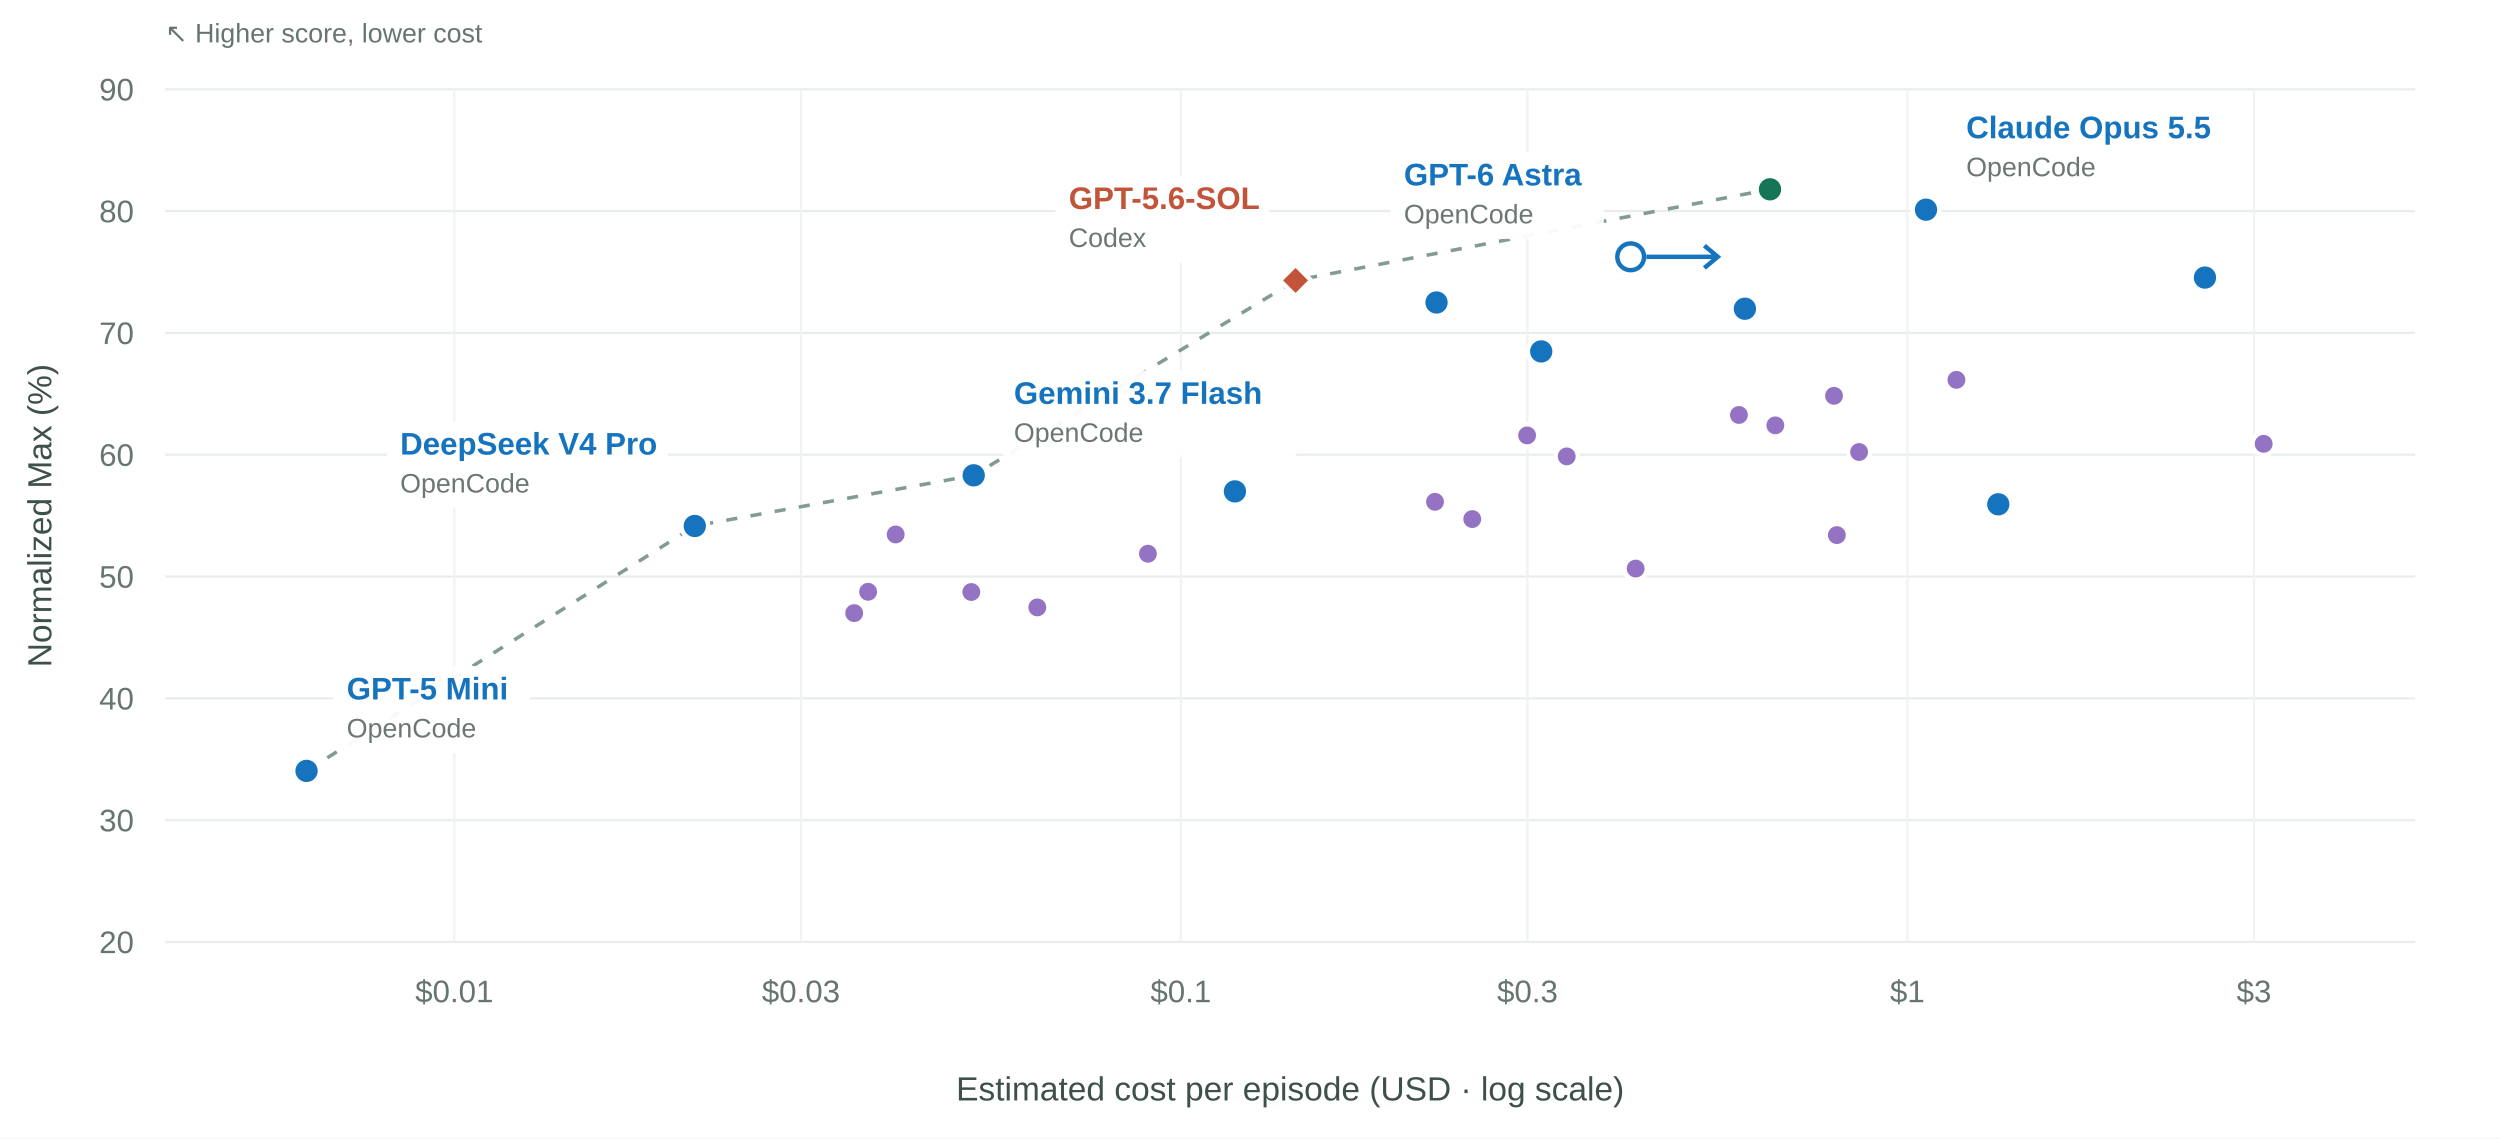
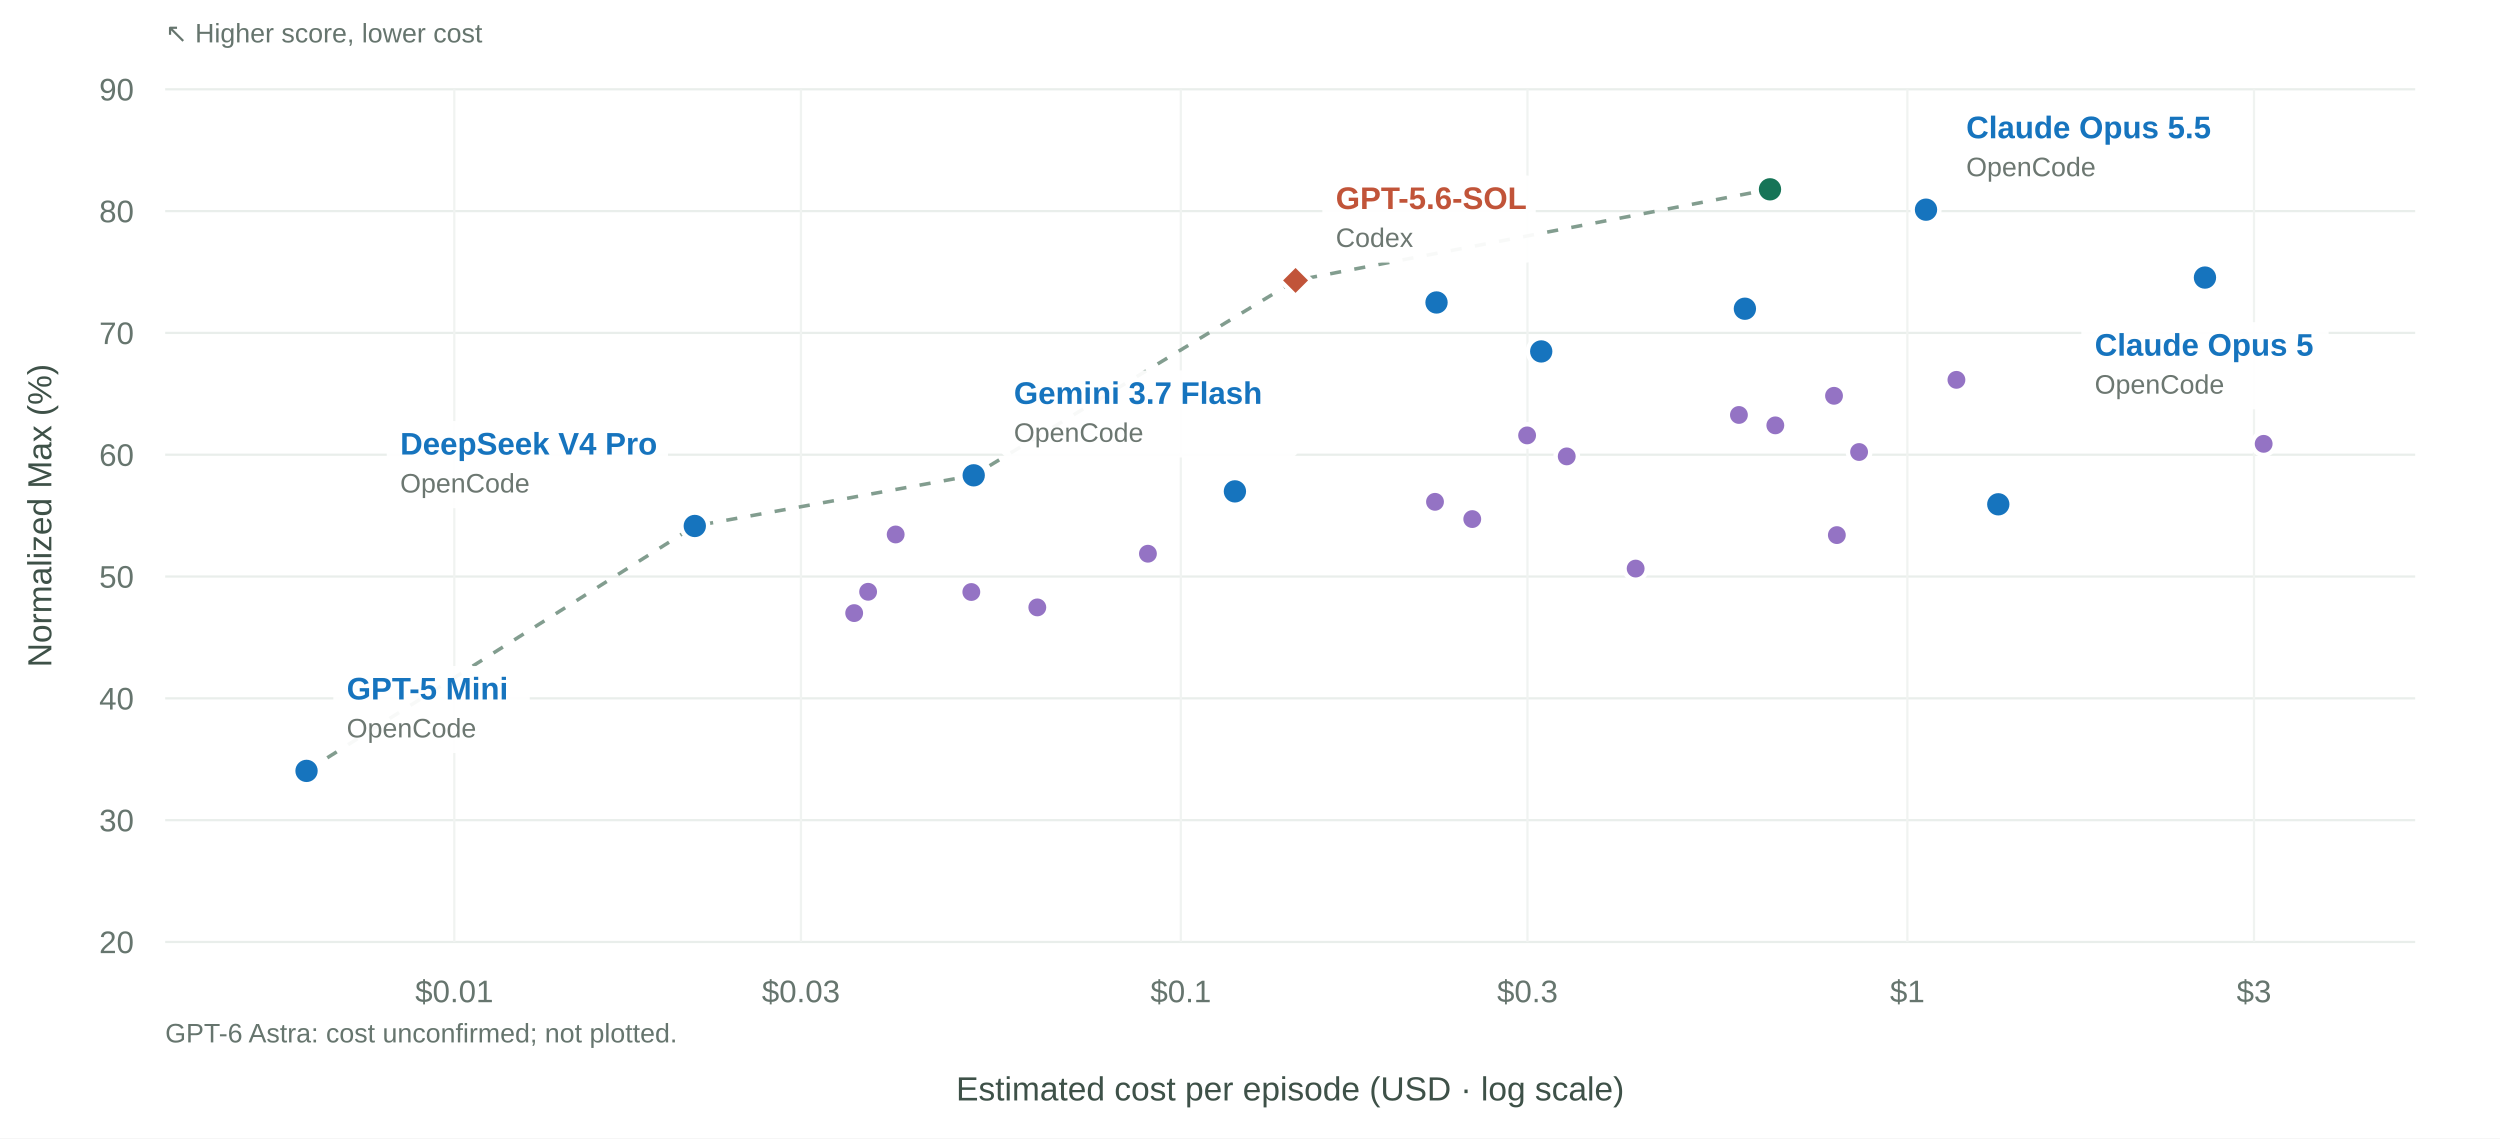
<svg xmlns="http://www.w3.org/2000/svg" viewBox="0 0 1120 510" width="1120" height="510" role="img" aria-labelledby="cost-plot-title cost-plot-description" font-family="Arial, sans-serif">
  <rect width="1120" height="510" fill="#fff" />
  <style>.cost-point{cursor:pointer}.cost-point:focus-visible{outline:none}.cost-point .point-halo{opacity:0}.cost-point:hover .point-halo,.cost-point:focus .point-halo,.cost-point.is-selected .point-halo{opacity:1}.cost-point:focus .point-mark{stroke:#182526;stroke-width:2.5}</style>
  <path d="M74 422H1082" stroke="#e9eeeb" />
  <text x="60" y="427" text-anchor="end" fill="#66756e" font-size="14">20</text>
  <path d="M74 367.429H1082" stroke="#e9eeeb" />
  <text x="60" y="372.429" text-anchor="end" fill="#66756e" font-size="14">30</text>
  <path d="M74 312.857H1082" stroke="#e9eeeb" />
  <text x="60" y="317.857" text-anchor="end" fill="#66756e" font-size="14">40</text>
  <path d="M74 258.286H1082" stroke="#e9eeeb" />
  <text x="60" y="263.286" text-anchor="end" fill="#66756e" font-size="14">50</text>
  <path d="M74 203.714H1082" stroke="#e9eeeb" />
  <text x="60" y="208.714" text-anchor="end" fill="#66756e" font-size="14">60</text>
  <path d="M74 149.143H1082" stroke="#e9eeeb" />
  <text x="60" y="154.143" text-anchor="end" fill="#66756e" font-size="14">70</text>
  <path d="M74 94.571H1082" stroke="#e9eeeb" />
  <text x="60" y="99.571" text-anchor="end" fill="#66756e" font-size="14">80</text>
  <path d="M74 40H1082" stroke="#e9eeeb" />
  <text x="60" y="45" text-anchor="end" fill="#66756e" font-size="14">90</text>
  <path d="M203.524 40V422" stroke="#f0f3f1" />
  <text x="203.524" y="449" text-anchor="middle" fill="#66756e" font-size="14">$0.01</text>
  <path d="M358.82 40V422" stroke="#f0f3f1" />
  <text x="358.82" y="449" text-anchor="middle" fill="#66756e" font-size="14">$0.03</text>
  <path d="M529.01 40V422" stroke="#f0f3f1" />
  <text x="529.01" y="449" text-anchor="middle" fill="#66756e" font-size="14">$0.1</text>
  <path d="M684.306 40V422" stroke="#f0f3f1" />
  <text x="684.306" y="449" text-anchor="middle" fill="#66756e" font-size="14">$0.3</text>
  <path d="M854.495 40V422" stroke="#f0f3f1" />
  <text x="854.495" y="449" text-anchor="middle" fill="#66756e" font-size="14">$1</text>
  <path d="M1009.791 40V422" stroke="#f0f3f1" />
  <text x="1009.791" y="449" text-anchor="middle" fill="#66756e" font-size="14">$3</text>
  <text transform="translate(23 231) rotate(-90)" text-anchor="middle" fill="#3e5148" font-size="15">Normalized Max (%)</text>
  <text x="578" y="493" text-anchor="middle" fill="#3e5148" font-size="15">Estimated cost per episode (USD · log scale)</text>
  <text x="74" y="19" fill="#66756e" font-size="12">↖ Higher score, lower cost</text>
  <path d="M137.327 345.358 L311.266 235.638 L436.219 212.942 L580.409 125.631 L792.955 84.814" fill="none" stroke="#829d8f" stroke-width="1.6" stroke-dasharray="5 6" opacity="1" />
  <g aria-hidden="true" pointer-events="none">
-     <rect x="622.948" y="68.052" width="95.6" height="39" rx="4" fill="#fff" fill-opacity=".94" />
-     <text x="628.948" y="83.052" fill="#1674be" font-size="14" font-weight="600">GPT-6 Astra</text>
-     <text x="628.948" y="100.052" fill="#6c7771" font-size="12">OpenCode</text>
-   </g>
-   <g aria-hidden="true" pointer-events="none">
-     <rect x="472.809" y="78.631" width="95.6" height="39" rx="4" fill="#fff" fill-opacity=".94" />
-     <text x="478.809" y="93.631" fill="#c15439" font-size="14" font-weight="600">GPT-5.6-SOL</text>
-     <text x="478.809" y="110.631" fill="#6c7771" font-size="12">Codex</text>
+     <rect x="592.409" y="78.631" width="95.6" height="39" rx="4" fill="#fff" fill-opacity=".94" />
+     <text x="598.409" y="93.631" fill="#c15439" font-size="14" font-weight="600">GPT-5.6-SOL</text>
+     <text x="598.409" y="110.631" fill="#6c7771" font-size="12">Codex</text>
  </g>
  <g aria-hidden="true" pointer-events="none">
    <rect x="448.219" y="165.942" width="133.6" height="39" rx="4" fill="#fff" fill-opacity=".94" />
    <text x="454.219" y="180.942" fill="#1674be" font-size="14" font-weight="600">Gemini 3.7 Flash</text>
    <text x="454.219" y="197.942" fill="#6c7771" font-size="12">OpenCode</text>
  </g>
  <g aria-hidden="true" pointer-events="none">
    <rect x="173.266" y="188.638" width="126" height="39" rx="4" fill="#fff" fill-opacity=".94" />
    <text x="179.266" y="203.638" fill="#1674be" font-size="14" font-weight="600">DeepSeek V4 Pro</text>
    <text x="179.266" y="220.638" fill="#6c7771" font-size="12">OpenCode</text>
  </g>
  <g aria-hidden="true" pointer-events="none">
    <rect x="149.327" y="298.358" width="88" height="39" rx="4" fill="#fff" fill-opacity=".94" />
    <text x="155.327" y="313.358" fill="#1674be" font-size="14" font-weight="600">GPT-5 Mini</text>
    <text x="155.327" y="330.358" fill="#6c7771" font-size="12">OpenCode</text>
  </g>
  <g aria-hidden="true" pointer-events="none">
    <rect x="874.848" y="46.933" width="126" height="39" rx="4" fill="#fff" fill-opacity=".94" />
    <text x="880.848" y="61.933" fill="#1674be" font-size="14" font-weight="600">Claude Opus 5.5</text>
    <text x="880.848" y="78.933" fill="#6c7771" font-size="12">OpenCode</text>
+   </g>
+   <g aria-hidden="true" pointer-events="none">
+     <rect x="932.424" y="144.351" width="110.8" height="39" rx="4" fill="#fff" fill-opacity=".94" />
+     <text x="938.424" y="159.351" fill="#1674be" font-size="14" font-weight="600">Claude Opus 5</text>
+     <text x="938.424" y="176.351" fill="#6c7771" font-size="12">OpenCode</text>
  </g>
  <g class="cost-point" data-cost-id="awm_gpt5mini">
    <circle cx="382.671" cy="274.67" r="13" fill="transparent" />
    <circle class="point-halo" cx="382.671" cy="274.67" r="11" fill="#9473c4" fill-opacity=".15" />
    <circle class="point-mark" cx="382.671" cy="274.67" r="5" fill="#9473c4" stroke="#fff" stroke-width="2" />
  </g>
  <g class="cost-point" data-cost-id="awm_kimik3">
    <circle cx="642.881" cy="224.815" r="13" fill="transparent" />
    <circle class="point-halo" cx="642.881" cy="224.815" r="11" fill="#9473c4" fill-opacity=".15" />
    <circle class="point-mark" cx="642.881" cy="224.815" r="5" fill="#9473c4" stroke="#fff" stroke-width="2" />
  </g>
  <g class="cost-point" data-cost-id="awm_opus5">
    <circle cx="732.771" cy="254.721" r="13" fill="transparent" />
    <circle class="point-halo" cx="732.771" cy="254.721" r="11" fill="#9473c4" fill-opacity=".15" />
    <circle class="point-mark" cx="732.771" cy="254.721" r="5" fill="#9473c4" stroke="#fff" stroke-width="2" />
  </g>
  <g class="cost-point" data-cost-id="claude_code_opus5">
    <circle cx="792.955" cy="84.814" r="13" fill="transparent" />
    <circle class="point-halo" cx="792.955" cy="84.814" r="11" fill="#167457" fill-opacity=".15" />
    <circle class="point-mark" cx="792.955" cy="84.814" r="6" fill="#167457" stroke="#fff" stroke-width="2" />
  </g>
  <g class="cost-point" data-cost-id="codex_gpt56sol">
    <circle cx="580.409" cy="125.631" r="13" fill="transparent" />
    <circle class="point-halo" cx="580.409" cy="125.631" r="11" fill="#c15439" fill-opacity=".15" />
    <path class="point-mark" d="M580.409 118.631l7 7-7 7-7-7Z" fill="#c15439" stroke="#fff" stroke-width="2" />
  </g>
  <g class="cost-point" data-cost-id="evotest_gpt5mini">
    <circle cx="464.714" cy="272.117" r="13" fill="transparent" />
    <circle class="point-halo" cx="464.714" cy="272.117" r="11" fill="#9473c4" fill-opacity=".15" />
    <circle class="point-mark" cx="464.714" cy="272.117" r="5" fill="#9473c4" stroke="#fff" stroke-width="2" />
  </g>
  <g class="cost-point" data-cost-id="evotest_kimik3">
    <circle cx="795.346" cy="190.563" r="13" fill="transparent" />
    <circle class="point-halo" cx="795.346" cy="190.563" r="11" fill="#9473c4" fill-opacity=".15" />
    <circle class="point-mark" cx="795.346" cy="190.563" r="5" fill="#9473c4" stroke="#fff" stroke-width="2" />
  </g>
  <g class="cost-point" data-cost-id="evotest_opus5">
    <circle cx="876.477" cy="170.173" r="13" fill="transparent" />
    <circle class="point-halo" cx="876.477" cy="170.173" r="11" fill="#9473c4" fill-opacity=".15" />
    <circle class="point-mark" cx="876.477" cy="170.173" r="5" fill="#9473c4" stroke="#fff" stroke-width="2" />
  </g>
  <g class="cost-point" data-cost-id="memory_gpt5mini">
    <circle cx="435.152" cy="265.22" r="13" fill="transparent" />
    <circle class="point-halo" cx="435.152" cy="265.22" r="11" fill="#9473c4" fill-opacity=".15" />
    <circle class="point-mark" cx="435.152" cy="265.22" r="5" fill="#9473c4" stroke="#fff" stroke-width="2" />
  </g>
  <g class="cost-point" data-cost-id="memory_kimik3">
    <circle cx="779.037" cy="185.905" r="13" fill="transparent" />
    <circle class="point-halo" cx="779.037" cy="185.905" r="11" fill="#9473c4" fill-opacity=".15" />
    <circle class="point-mark" cx="779.037" cy="185.905" r="5" fill="#9473c4" stroke="#fff" stroke-width="2" />
  </g>
  <g class="cost-point" data-cost-id="memory_opus5">
    <circle cx="1014.121" cy="198.838" r="13" fill="transparent" />
    <circle class="point-halo" cx="1014.121" cy="198.838" r="11" fill="#9473c4" fill-opacity=".15" />
    <circle class="point-mark" cx="1014.121" cy="198.838" r="5" fill="#9473c4" stroke="#fff" stroke-width="2" />
  </g>
  <g class="cost-point" data-cost-id="naive_gpt5mini">
    <circle cx="388.918" cy="265.119" r="13" fill="transparent" />
    <circle class="point-halo" cx="388.918" cy="265.119" r="11" fill="#9473c4" fill-opacity=".15" />
    <circle class="point-mark" cx="388.918" cy="265.119" r="5" fill="#9473c4" stroke="#fff" stroke-width="2" />
  </g>
  <g class="cost-point" data-cost-id="naive_kimik3">
    <circle cx="659.572" cy="232.546" r="13" fill="transparent" />
    <circle class="point-halo" cx="659.572" cy="232.546" r="11" fill="#9473c4" fill-opacity=".15" />
    <circle class="point-mark" cx="659.572" cy="232.546" r="5" fill="#9473c4" stroke="#fff" stroke-width="2" />
  </g>
  <g class="cost-point" data-cost-id="naive_opus5">
    <circle cx="822.907" cy="239.724" r="13" fill="transparent" />
    <circle class="point-halo" cx="822.907" cy="239.724" r="11" fill="#9473c4" fill-opacity=".15" />
    <circle class="point-mark" cx="822.907" cy="239.724" r="5" fill="#9473c4" stroke="#fff" stroke-width="2" />
  </g>
  <g class="cost-point" data-cost-id="reasoningbank_gpt5mini">
    <circle cx="514.272" cy="248.067" r="13" fill="transparent" />
    <circle class="point-halo" cx="514.272" cy="248.067" r="11" fill="#9473c4" fill-opacity=".15" />
    <circle class="point-mark" cx="514.272" cy="248.067" r="5" fill="#9473c4" stroke="#fff" stroke-width="2" />
  </g>
  <g class="cost-point" data-cost-id="reasoningbank_kimik3">
    <circle cx="701.898" cy="204.462" r="13" fill="transparent" />
    <circle class="point-halo" cx="701.898" cy="204.462" r="11" fill="#9473c4" fill-opacity=".15" />
    <circle class="point-mark" cx="701.898" cy="204.462" r="5" fill="#9473c4" stroke="#fff" stroke-width="2" />
  </g>
  <g class="cost-point" data-cost-id="reasoningbank_opus5">
    <circle cx="832.874" cy="202.5" r="13" fill="transparent" />
    <circle class="point-halo" cx="832.874" cy="202.5" r="11" fill="#9473c4" fill-opacity=".15" />
    <circle class="point-mark" cx="832.874" cy="202.5" r="5" fill="#9473c4" stroke="#fff" stroke-width="2" />
  </g>
  <g class="cost-point" data-cost-id="reflexion_gpt5mini">
    <circle cx="401.262" cy="239.443" r="13" fill="transparent" />
    <circle class="point-halo" cx="401.262" cy="239.443" r="11" fill="#9473c4" fill-opacity=".15" />
    <circle class="point-mark" cx="401.262" cy="239.443" r="5" fill="#9473c4" stroke="#fff" stroke-width="2" />
  </g>
  <g class="cost-point" data-cost-id="reflexion_kimik3">
    <circle cx="684.144" cy="195.064" r="13" fill="transparent" />
    <circle class="point-halo" cx="684.144" cy="195.064" r="11" fill="#9473c4" fill-opacity=".15" />
    <circle class="point-mark" cx="684.144" cy="195.064" r="5" fill="#9473c4" stroke="#fff" stroke-width="2" />
  </g>
  <g class="cost-point" data-cost-id="reflexion_opus5">
    <circle cx="821.641" cy="177.321" r="13" fill="transparent" />
    <circle class="point-halo" cx="821.641" cy="177.321" r="11" fill="#9473c4" fill-opacity=".15" />
    <circle class="point-mark" cx="821.641" cy="177.321" r="5" fill="#9473c4" stroke="#fff" stroke-width="2" />
  </g>
  <g class="cost-point" data-cost-id="opencode_claude-opus-5">
    <circle cx="987.824" cy="124.351" r="13" fill="transparent" />
    <circle class="point-halo" cx="987.824" cy="124.351" r="11" fill="#1674be" fill-opacity=".15" />
    <circle class="point-mark" cx="987.824" cy="124.351" r="6" fill="#1674be" stroke="#fff" stroke-width="2" />
  </g>
  <g class="cost-point" data-cost-id="opencode_claude-sonnet-5">
    <circle cx="895.233" cy="225.928" r="13" fill="transparent" />
    <circle class="point-halo" cx="895.233" cy="225.928" r="11" fill="#1674be" fill-opacity=".15" />
    <circle class="point-mark" cx="895.233" cy="225.928" r="6" fill="#1674be" stroke="#fff" stroke-width="2" />
  </g>
  <g class="cost-point" data-cost-id="opencode_deepseek-v4-pro">
    <circle cx="311.266" cy="235.638" r="13" fill="transparent" />
    <circle class="point-halo" cx="311.266" cy="235.638" r="11" fill="#1674be" fill-opacity=".15" />
    <circle class="point-mark" cx="311.266" cy="235.638" r="6" fill="#1674be" stroke="#fff" stroke-width="2" />
  </g>
  <g class="cost-point" data-cost-id="opencode_gemini-3.5-flash">
    <circle cx="781.714" cy="138.308" r="13" fill="transparent" />
    <circle class="point-halo" cx="781.714" cy="138.308" r="11" fill="#1674be" fill-opacity=".15" />
    <circle class="point-mark" cx="781.714" cy="138.308" r="6" fill="#1674be" stroke="#fff" stroke-width="2" />
  </g>
  <g class="cost-point" data-cost-id="opencode_gemini-3.7-flash">
    <circle cx="436.219" cy="212.942" r="13" fill="transparent" />
    <circle class="point-halo" cx="436.219" cy="212.942" r="11" fill="#1674be" fill-opacity=".15" />
    <circle class="point-mark" cx="436.219" cy="212.942" r="6" fill="#1674be" stroke="#fff" stroke-width="2" />
  </g>
  <g class="cost-point" data-cost-id="opencode_gpt-5-mini">
    <circle cx="137.327" cy="345.358" r="13" fill="transparent" />
    <circle class="point-halo" cx="137.327" cy="345.358" r="11" fill="#1674be" fill-opacity=".15" />
    <circle class="point-mark" cx="137.327" cy="345.358" r="6" fill="#1674be" stroke="#fff" stroke-width="2" />
  </g>
  <g class="cost-point" data-cost-id="opencode_gpt-5.6-sol">
    <circle cx="553.243" cy="220.136" r="13" fill="transparent" />
    <circle class="point-halo" cx="553.243" cy="220.136" r="11" fill="#1674be" fill-opacity=".15" />
    <circle class="point-mark" cx="553.243" cy="220.136" r="6" fill="#1674be" stroke="#fff" stroke-width="2" />
  </g>
  <g class="cost-point" data-cost-id="opencode_kimi-k3">
    <circle cx="690.467" cy="157.442" r="13" fill="transparent" />
    <circle class="point-halo" cx="690.467" cy="157.442" r="11" fill="#1674be" fill-opacity=".15" />
    <circle class="point-mark" cx="690.467" cy="157.442" r="6" fill="#1674be" stroke="#fff" stroke-width="2" />
  </g>
  <g class="cost-point" data-cost-id="opencode_qwen3.8-max">
    <circle cx="643.563" cy="135.511" r="13" fill="transparent" />
    <circle class="point-halo" cx="643.563" cy="135.511" r="11" fill="#1674be" fill-opacity=".15" />
    <circle class="point-mark" cx="643.563" cy="135.511" r="6" fill="#1674be" stroke="#fff" stroke-width="2" />
  </g>
  <g class="cost-point" data-cost-id="opencode_claude-opus-5-5">
    <circle cx="862.848" cy="93.933" r="13" fill="transparent" />
    <circle class="point-halo" cx="862.848" cy="93.933" r="11" fill="#1674be" fill-opacity=".15" />
    <circle class="point-mark" cx="862.848" cy="93.933" r="6" fill="#1674be" stroke="#fff" stroke-width="2" />
  </g>
-   <g class="cost-point" data-cost-id="opencode_gpt-6-astra">
-     <circle cx="730.548" cy="115.052" r="13" fill="transparent" />
-     <circle class="point-halo" cx="730.548" cy="115.052" r="11" fill="#1674be" fill-opacity=".15" />
-     <path d="M737.548 115.052h32m-6 -5 6 5-6 5" fill="none" stroke="#1674be" stroke-width="2" />
-     <circle class="point-mark" cx="730.548" cy="115.052" r="6" fill="#fff" stroke="#1674be" stroke-width="2" />
-   </g>
+   <text x="74" y="467" fill="#66756e" font-size="12">GPT-6 Astra: cost unconfirmed; not plotted.</text>
</svg>
